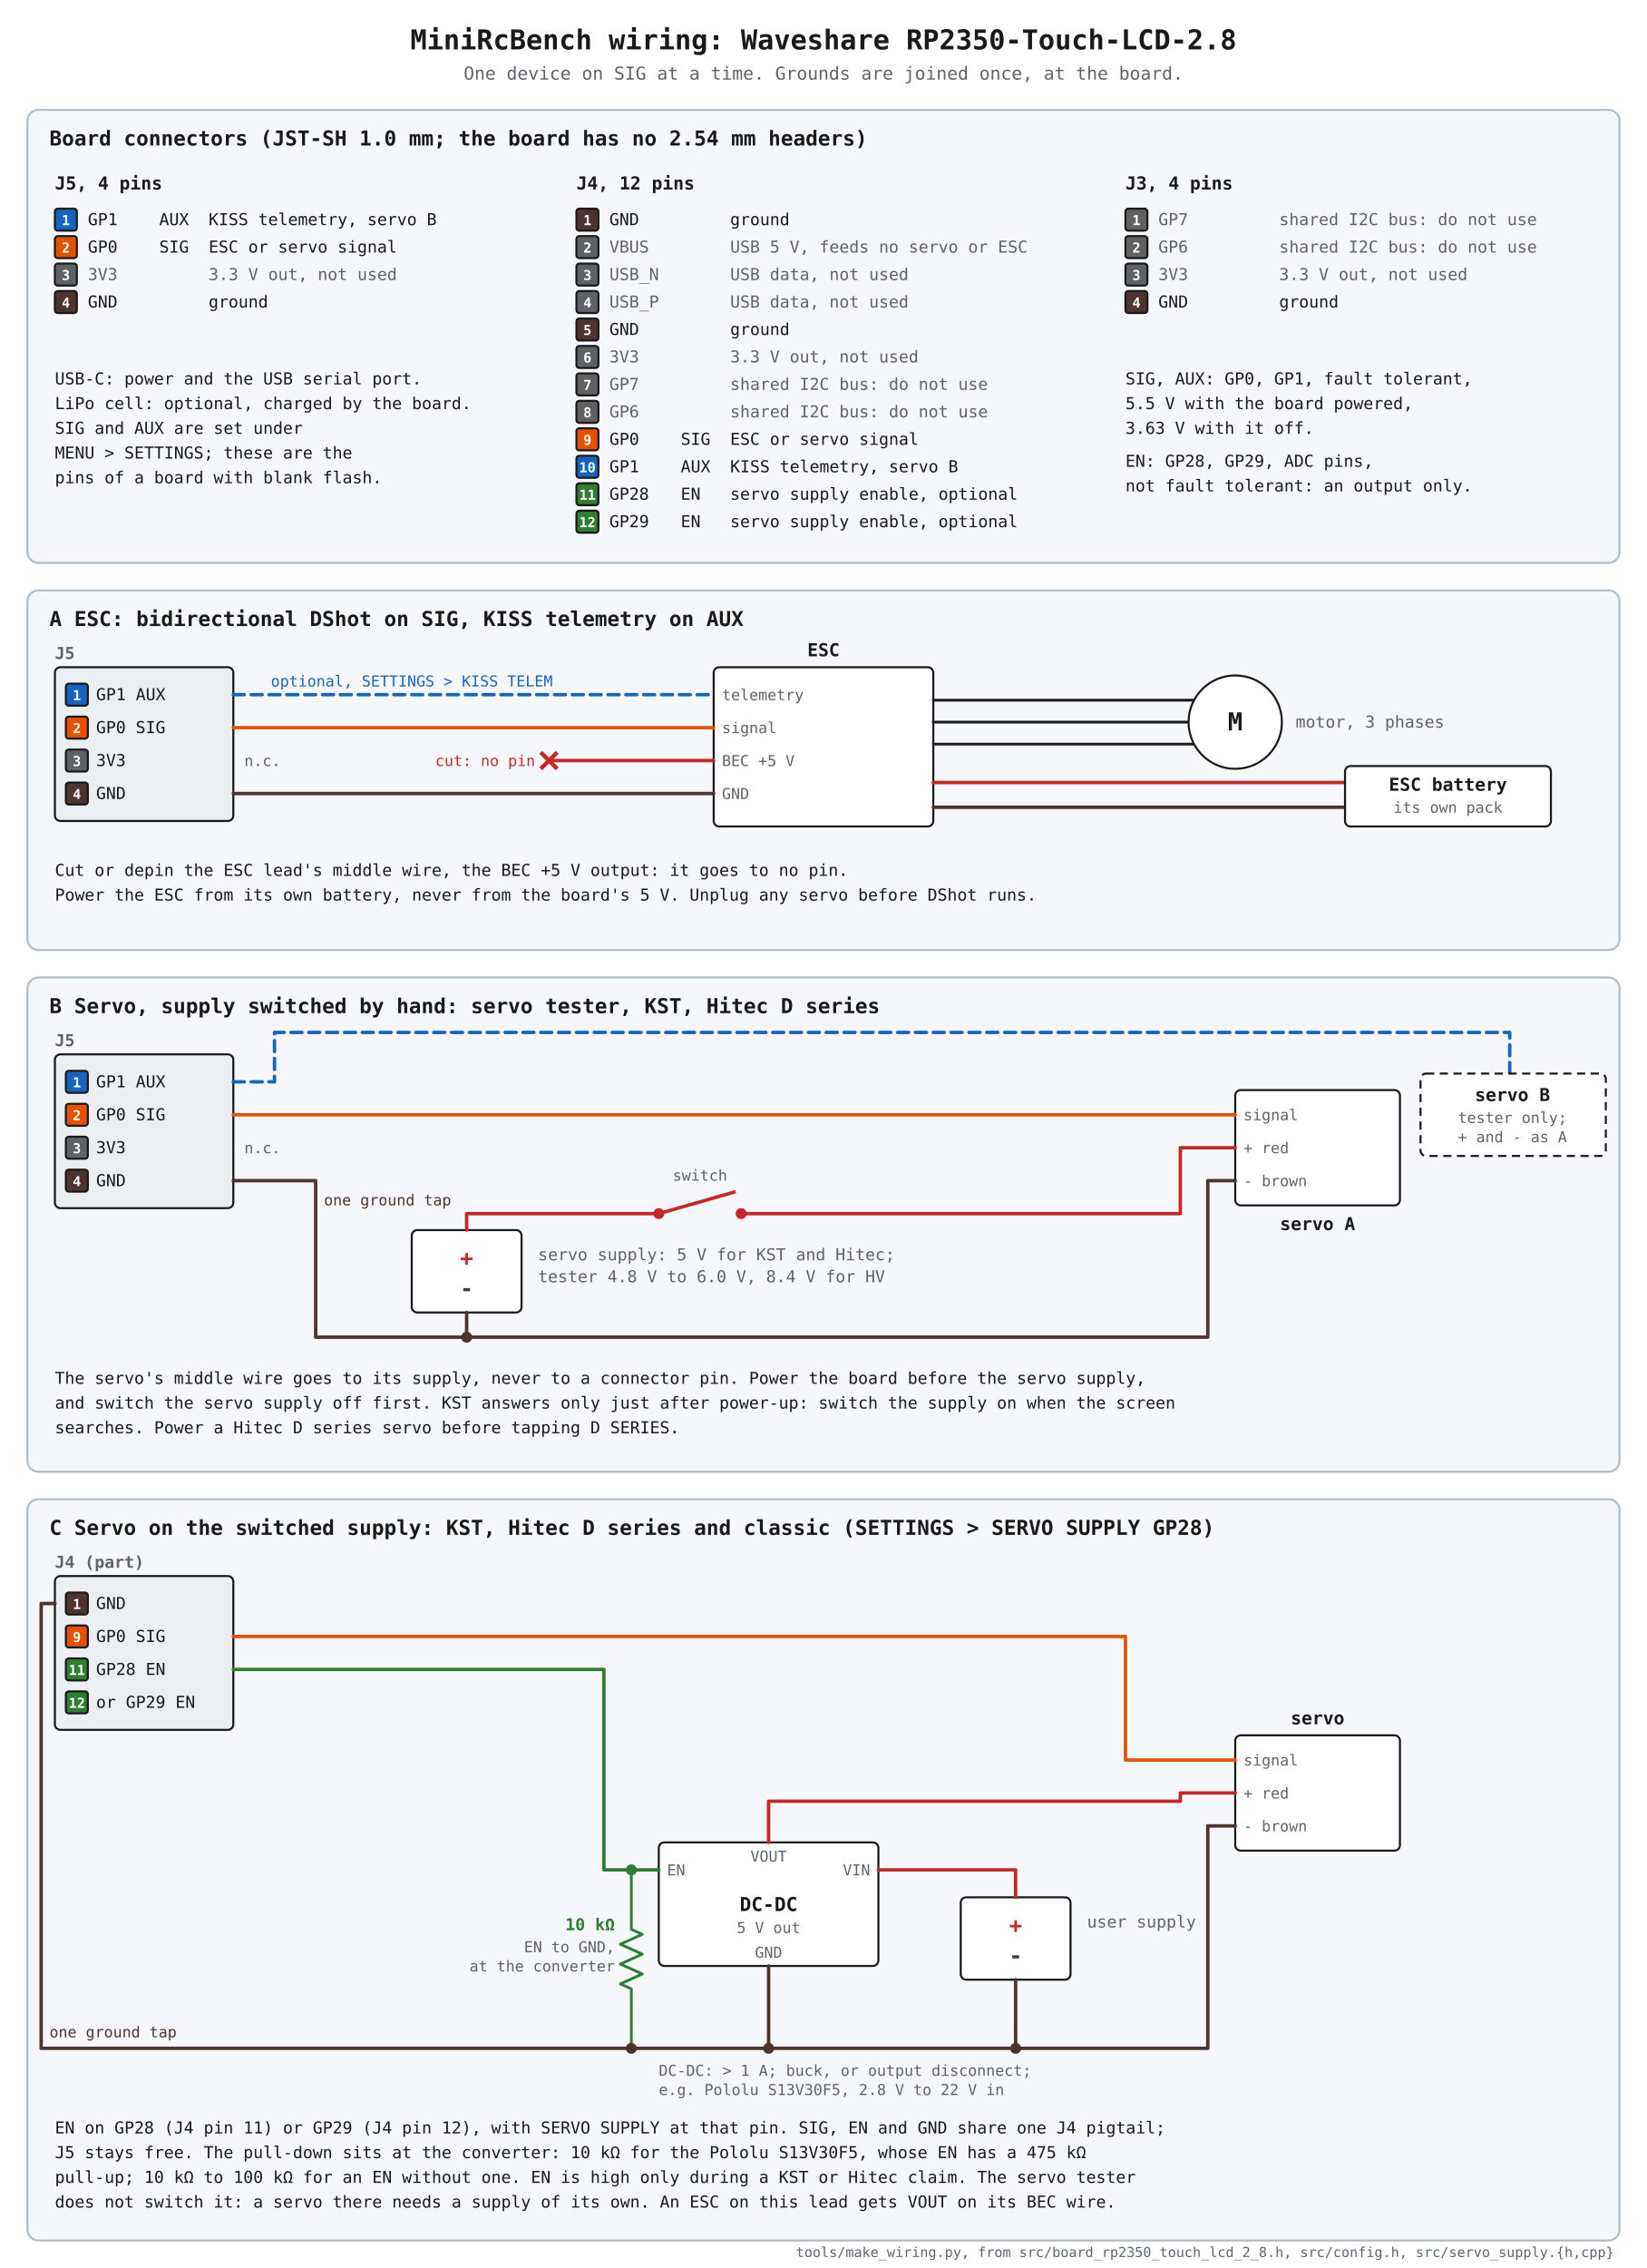
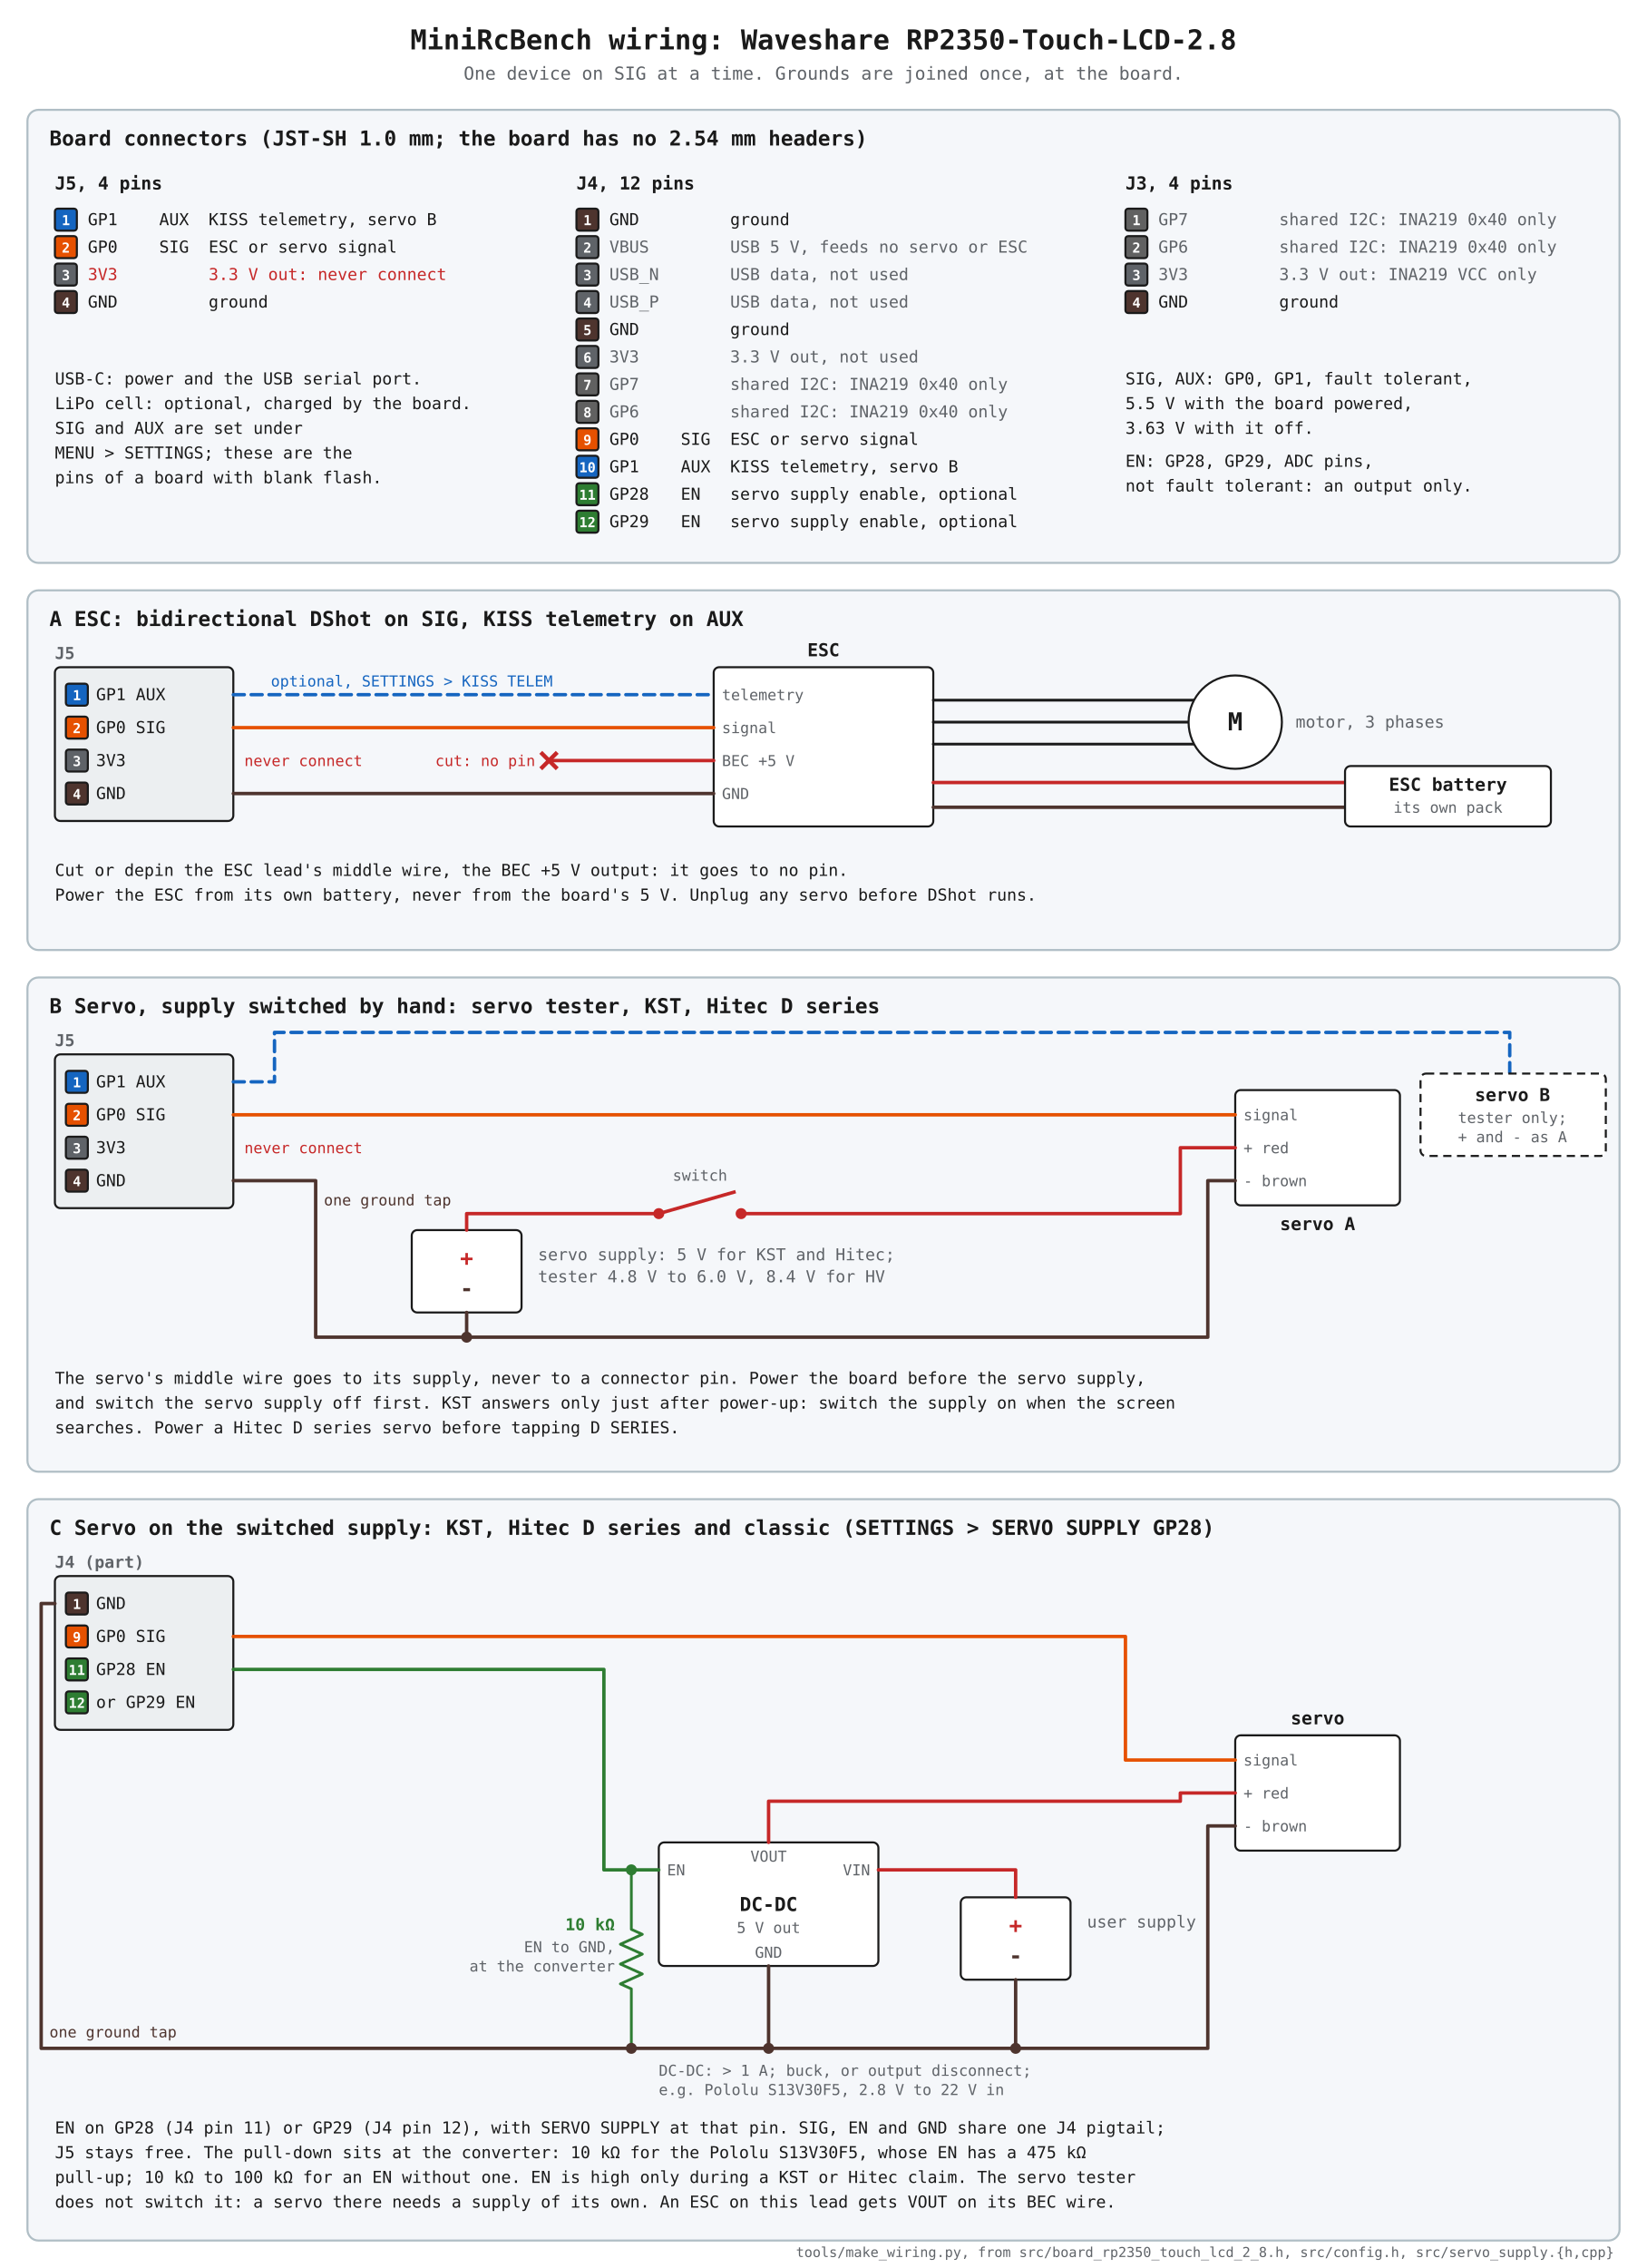
<svg xmlns="http://www.w3.org/2000/svg" width="1200" height="1652" viewBox="0 0 1200 1652" font-family="DejaVu Sans Mono, Menlo, Consolas, monospace">
  <rect width="100%" height="100%" fill="#ffffff" />
  <text x="600" y="36" font-size="20" fill="#1a1a1a" text-anchor="middle" font-weight="bold">MiniRcBench wiring: Waveshare RP2350-Touch-LCD-2.8</text>
  <text x="600" y="58" font-size="13" fill="#5f6368" text-anchor="middle">One device on SIG at a time. Grounds are joined once, at the board.</text>
  <rect x="20" y="80" width="1160" height="330" rx="8" fill="#f5f7fa" stroke="#b0bec5" stroke-width="1.5" />
  <text x="36" y="106" font-size="15" fill="#1a1a1a" text-anchor="start" font-weight="bold">Board connectors (JST-SH 1.0 mm; the board has no 2.54 mm headers)</text>
  <text x="40" y="138" font-size="13" fill="#1a1a1a" text-anchor="start" font-weight="bold">J5, 4 pins</text>
  <rect x="40" y="152" width="16" height="16" rx="2" fill="#1565c0" stroke="#1a1a1a" stroke-width="1.5" />
  <text x="48" y="164" font-size="10" fill="#ffffff" text-anchor="middle" font-weight="bold">1</text>
  <text x="64" y="164" font-size="12" fill="#1a1a1a" text-anchor="start">GP1</text>
  <text x="116" y="164" font-size="12" fill="#1a1a1a" text-anchor="start">AUX</text>
  <text x="152" y="164" font-size="12" fill="#1a1a1a" text-anchor="start">KISS telemetry, servo B</text>
  <rect x="40" y="172" width="16" height="16" rx="2" fill="#e65100" stroke="#1a1a1a" stroke-width="1.5" />
  <text x="48" y="184" font-size="10" fill="#ffffff" text-anchor="middle" font-weight="bold">2</text>
  <text x="64" y="184" font-size="12" fill="#1a1a1a" text-anchor="start">GP0</text>
  <text x="116" y="184" font-size="12" fill="#1a1a1a" text-anchor="start">SIG</text>
  <text x="152" y="184" font-size="12" fill="#1a1a1a" text-anchor="start">ESC or servo signal</text>
  <rect x="40" y="192" width="16" height="16" rx="2" fill="#5f6368" stroke="#1a1a1a" stroke-width="1.5" />
  <text x="48" y="204" font-size="10" fill="#ffffff" text-anchor="middle" font-weight="bold">3</text>
-   <text x="64" y="204" font-size="12" fill="#5f6368" text-anchor="start">3V3</text>
-   <text x="116" y="204" font-size="12" fill="#5f6368" text-anchor="start" />
-   <text x="152" y="204" font-size="12" fill="#5f6368" text-anchor="start">3.3 V out, not used</text>
+   <text x="64" y="204" font-size="12" fill="#c62828" text-anchor="start">3V3</text>
+   <text x="116" y="204" font-size="12" fill="#c62828" text-anchor="start" />
+   <text x="152" y="204" font-size="12" fill="#c62828" text-anchor="start">3.3 V out: never connect</text>
  <rect x="40" y="212" width="16" height="16" rx="2" fill="#4e342e" stroke="#1a1a1a" stroke-width="1.5" />
  <text x="48" y="224" font-size="10" fill="#ffffff" text-anchor="middle" font-weight="bold">4</text>
  <text x="64" y="224" font-size="12" fill="#1a1a1a" text-anchor="start">GND</text>
  <text x="116" y="224" font-size="12" fill="#1a1a1a" text-anchor="start" />
  <text x="152" y="224" font-size="12" fill="#1a1a1a" text-anchor="start">ground</text>
  <text x="420" y="138" font-size="13" fill="#1a1a1a" text-anchor="start" font-weight="bold">J4, 12 pins</text>
  <rect x="420" y="152" width="16" height="16" rx="2" fill="#4e342e" stroke="#1a1a1a" stroke-width="1.5" />
  <text x="428" y="164" font-size="10" fill="#ffffff" text-anchor="middle" font-weight="bold">1</text>
  <text x="444" y="164" font-size="12" fill="#1a1a1a" text-anchor="start">GND</text>
  <text x="496" y="164" font-size="12" fill="#1a1a1a" text-anchor="start" />
  <text x="532" y="164" font-size="12" fill="#1a1a1a" text-anchor="start">ground</text>
  <rect x="420" y="172" width="16" height="16" rx="2" fill="#5f6368" stroke="#1a1a1a" stroke-width="1.5" />
  <text x="428" y="184" font-size="10" fill="#ffffff" text-anchor="middle" font-weight="bold">2</text>
  <text x="444" y="184" font-size="12" fill="#5f6368" text-anchor="start">VBUS</text>
  <text x="496" y="184" font-size="12" fill="#5f6368" text-anchor="start" />
  <text x="532" y="184" font-size="12" fill="#5f6368" text-anchor="start">USB 5 V, feeds no servo or ESC</text>
  <rect x="420" y="192" width="16" height="16" rx="2" fill="#5f6368" stroke="#1a1a1a" stroke-width="1.5" />
  <text x="428" y="204" font-size="10" fill="#ffffff" text-anchor="middle" font-weight="bold">3</text>
  <text x="444" y="204" font-size="12" fill="#5f6368" text-anchor="start">USB_N</text>
  <text x="496" y="204" font-size="12" fill="#5f6368" text-anchor="start" />
  <text x="532" y="204" font-size="12" fill="#5f6368" text-anchor="start">USB data, not used</text>
  <rect x="420" y="212" width="16" height="16" rx="2" fill="#5f6368" stroke="#1a1a1a" stroke-width="1.5" />
  <text x="428" y="224" font-size="10" fill="#ffffff" text-anchor="middle" font-weight="bold">4</text>
  <text x="444" y="224" font-size="12" fill="#5f6368" text-anchor="start">USB_P</text>
  <text x="496" y="224" font-size="12" fill="#5f6368" text-anchor="start" />
  <text x="532" y="224" font-size="12" fill="#5f6368" text-anchor="start">USB data, not used</text>
  <rect x="420" y="232" width="16" height="16" rx="2" fill="#4e342e" stroke="#1a1a1a" stroke-width="1.5" />
  <text x="428" y="244" font-size="10" fill="#ffffff" text-anchor="middle" font-weight="bold">5</text>
  <text x="444" y="244" font-size="12" fill="#1a1a1a" text-anchor="start">GND</text>
  <text x="496" y="244" font-size="12" fill="#1a1a1a" text-anchor="start" />
  <text x="532" y="244" font-size="12" fill="#1a1a1a" text-anchor="start">ground</text>
  <rect x="420" y="252" width="16" height="16" rx="2" fill="#5f6368" stroke="#1a1a1a" stroke-width="1.5" />
  <text x="428" y="264" font-size="10" fill="#ffffff" text-anchor="middle" font-weight="bold">6</text>
  <text x="444" y="264" font-size="12" fill="#5f6368" text-anchor="start">3V3</text>
  <text x="496" y="264" font-size="12" fill="#5f6368" text-anchor="start" />
  <text x="532" y="264" font-size="12" fill="#5f6368" text-anchor="start">3.3 V out, not used</text>
  <rect x="420" y="272" width="16" height="16" rx="2" fill="#616161" stroke="#1a1a1a" stroke-width="1.5" />
  <text x="428" y="284" font-size="10" fill="#ffffff" text-anchor="middle" font-weight="bold">7</text>
  <text x="444" y="284" font-size="12" fill="#5f6368" text-anchor="start">GP7</text>
  <text x="496" y="284" font-size="12" fill="#5f6368" text-anchor="start" />
-   <text x="532" y="284" font-size="12" fill="#5f6368" text-anchor="start">shared I2C bus: do not use</text>
+   <text x="532" y="284" font-size="12" fill="#5f6368" text-anchor="start">shared I2C: INA219 0x40 only</text>
  <rect x="420" y="292" width="16" height="16" rx="2" fill="#616161" stroke="#1a1a1a" stroke-width="1.5" />
  <text x="428" y="304" font-size="10" fill="#ffffff" text-anchor="middle" font-weight="bold">8</text>
  <text x="444" y="304" font-size="12" fill="#5f6368" text-anchor="start">GP6</text>
  <text x="496" y="304" font-size="12" fill="#5f6368" text-anchor="start" />
-   <text x="532" y="304" font-size="12" fill="#5f6368" text-anchor="start">shared I2C bus: do not use</text>
+   <text x="532" y="304" font-size="12" fill="#5f6368" text-anchor="start">shared I2C: INA219 0x40 only</text>
  <rect x="420" y="312" width="16" height="16" rx="2" fill="#e65100" stroke="#1a1a1a" stroke-width="1.5" />
  <text x="428" y="324" font-size="10" fill="#ffffff" text-anchor="middle" font-weight="bold">9</text>
  <text x="444" y="324" font-size="12" fill="#1a1a1a" text-anchor="start">GP0</text>
  <text x="496" y="324" font-size="12" fill="#1a1a1a" text-anchor="start">SIG</text>
  <text x="532" y="324" font-size="12" fill="#1a1a1a" text-anchor="start">ESC or servo signal</text>
  <rect x="420" y="332" width="16" height="16" rx="2" fill="#1565c0" stroke="#1a1a1a" stroke-width="1.5" />
  <text x="428" y="344" font-size="10" fill="#ffffff" text-anchor="middle" font-weight="bold">10</text>
  <text x="444" y="344" font-size="12" fill="#1a1a1a" text-anchor="start">GP1</text>
  <text x="496" y="344" font-size="12" fill="#1a1a1a" text-anchor="start">AUX</text>
  <text x="532" y="344" font-size="12" fill="#1a1a1a" text-anchor="start">KISS telemetry, servo B</text>
  <rect x="420" y="352" width="16" height="16" rx="2" fill="#2e7d32" stroke="#1a1a1a" stroke-width="1.5" />
  <text x="428" y="364" font-size="10" fill="#ffffff" text-anchor="middle" font-weight="bold">11</text>
  <text x="444" y="364" font-size="12" fill="#1a1a1a" text-anchor="start">GP28</text>
  <text x="496" y="364" font-size="12" fill="#1a1a1a" text-anchor="start">EN</text>
  <text x="532" y="364" font-size="12" fill="#1a1a1a" text-anchor="start">servo supply enable, optional</text>
  <rect x="420" y="372" width="16" height="16" rx="2" fill="#2e7d32" stroke="#1a1a1a" stroke-width="1.5" />
  <text x="428" y="384" font-size="10" fill="#ffffff" text-anchor="middle" font-weight="bold">12</text>
  <text x="444" y="384" font-size="12" fill="#1a1a1a" text-anchor="start">GP29</text>
  <text x="496" y="384" font-size="12" fill="#1a1a1a" text-anchor="start">EN</text>
  <text x="532" y="384" font-size="12" fill="#1a1a1a" text-anchor="start">servo supply enable, optional</text>
  <text x="820" y="138" font-size="13" fill="#1a1a1a" text-anchor="start" font-weight="bold">J3, 4 pins</text>
  <rect x="820" y="152" width="16" height="16" rx="2" fill="#616161" stroke="#1a1a1a" stroke-width="1.5" />
  <text x="828" y="164" font-size="10" fill="#ffffff" text-anchor="middle" font-weight="bold">1</text>
  <text x="844" y="164" font-size="12" fill="#5f6368" text-anchor="start">GP7</text>
  <text x="896" y="164" font-size="12" fill="#5f6368" text-anchor="start" />
-   <text x="932" y="164" font-size="12" fill="#5f6368" text-anchor="start">shared I2C bus: do not use</text>
+   <text x="932" y="164" font-size="12" fill="#5f6368" text-anchor="start">shared I2C: INA219 0x40 only</text>
  <rect x="820" y="172" width="16" height="16" rx="2" fill="#616161" stroke="#1a1a1a" stroke-width="1.5" />
  <text x="828" y="184" font-size="10" fill="#ffffff" text-anchor="middle" font-weight="bold">2</text>
  <text x="844" y="184" font-size="12" fill="#5f6368" text-anchor="start">GP6</text>
  <text x="896" y="184" font-size="12" fill="#5f6368" text-anchor="start" />
-   <text x="932" y="184" font-size="12" fill="#5f6368" text-anchor="start">shared I2C bus: do not use</text>
+   <text x="932" y="184" font-size="12" fill="#5f6368" text-anchor="start">shared I2C: INA219 0x40 only</text>
  <rect x="820" y="192" width="16" height="16" rx="2" fill="#5f6368" stroke="#1a1a1a" stroke-width="1.5" />
  <text x="828" y="204" font-size="10" fill="#ffffff" text-anchor="middle" font-weight="bold">3</text>
  <text x="844" y="204" font-size="12" fill="#5f6368" text-anchor="start">3V3</text>
  <text x="896" y="204" font-size="12" fill="#5f6368" text-anchor="start" />
-   <text x="932" y="204" font-size="12" fill="#5f6368" text-anchor="start">3.3 V out, not used</text>
+   <text x="932" y="204" font-size="12" fill="#5f6368" text-anchor="start">3.3 V out: INA219 VCC only</text>
  <rect x="820" y="212" width="16" height="16" rx="2" fill="#4e342e" stroke="#1a1a1a" stroke-width="1.5" />
  <text x="828" y="224" font-size="10" fill="#ffffff" text-anchor="middle" font-weight="bold">4</text>
  <text x="844" y="224" font-size="12" fill="#1a1a1a" text-anchor="start">GND</text>
  <text x="896" y="224" font-size="12" fill="#1a1a1a" text-anchor="start" />
  <text x="932" y="224" font-size="12" fill="#1a1a1a" text-anchor="start">ground</text>
  <text x="40" y="280" font-size="12" fill="#1a1a1a" text-anchor="start">USB-C: power and the USB serial port.</text>
  <text x="40" y="298" font-size="12" fill="#1a1a1a" text-anchor="start">LiPo cell: optional, charged by the board.</text>
  <text x="40" y="316" font-size="12" fill="#1a1a1a" text-anchor="start">SIG and AUX are set under</text>
  <text x="40" y="334" font-size="12" fill="#1a1a1a" text-anchor="start">MENU &gt; SETTINGS; these are the</text>
  <text x="40" y="352" font-size="12" fill="#1a1a1a" text-anchor="start">pins of a board with blank flash.</text>
  <text x="820" y="280" font-size="12" fill="#1a1a1a" text-anchor="start">SIG, AUX: GP0, GP1, fault tolerant,</text>
  <text x="820" y="298" font-size="12" fill="#1a1a1a" text-anchor="start">5.5 V with the board powered,</text>
  <text x="820" y="316" font-size="12" fill="#1a1a1a" text-anchor="start">3.63 V with it off.</text>
  <text x="820" y="340" font-size="12" fill="#1a1a1a" text-anchor="start">EN: GP28, GP29, ADC pins,</text>
  <text x="820" y="358" font-size="12" fill="#1a1a1a" text-anchor="start">not fault tolerant: an output only.</text>
  <rect x="20" y="430" width="1160" height="262" rx="8" fill="#f5f7fa" stroke="#b0bec5" stroke-width="1.5" />
  <text x="36" y="456" font-size="15" fill="#1a1a1a" text-anchor="start" font-weight="bold">A  ESC: bidirectional DShot on SIG, KISS telemetry on AUX</text>
  <rect x="40" y="486" width="130" height="112" rx="4" fill="#eceff1" stroke="#1a1a1a" stroke-width="1.5" />
  <text x="40" y="480" font-size="12" fill="#5f6368" text-anchor="start" font-weight="bold">J5</text>
  <rect x="48" y="498" width="16" height="16" rx="2" fill="#1565c0" stroke="#1a1a1a" stroke-width="1.5" />
  <text x="56" y="510" font-size="10" fill="#ffffff" text-anchor="middle" font-weight="bold">1</text>
  <text x="70" y="510" font-size="12" fill="#1a1a1a" text-anchor="start">GP1 AUX</text>
  <rect x="48" y="522" width="16" height="16" rx="2" fill="#e65100" stroke="#1a1a1a" stroke-width="1.5" />
  <text x="56" y="534" font-size="10" fill="#ffffff" text-anchor="middle" font-weight="bold">2</text>
  <text x="70" y="534" font-size="12" fill="#1a1a1a" text-anchor="start">GP0 SIG</text>
  <rect x="48" y="546" width="16" height="16" rx="2" fill="#5f6368" stroke="#1a1a1a" stroke-width="1.5" />
  <text x="56" y="558" font-size="10" fill="#ffffff" text-anchor="middle" font-weight="bold">3</text>
  <text x="70" y="558" font-size="12" fill="#1a1a1a" text-anchor="start">3V3</text>
  <rect x="48" y="570" width="16" height="16" rx="2" fill="#4e342e" stroke="#1a1a1a" stroke-width="1.5" />
  <text x="56" y="582" font-size="10" fill="#ffffff" text-anchor="middle" font-weight="bold">4</text>
  <text x="70" y="582" font-size="12" fill="#1a1a1a" text-anchor="start">GND</text>
  <rect x="520" y="486" width="160" height="116" rx="4" fill="#ffffff" stroke="#1a1a1a" stroke-width="1.5" />
  <text x="600" y="478" font-size="13" fill="#1a1a1a" text-anchor="middle" font-weight="bold">ESC</text>
  <text x="526" y="510" font-size="11" fill="#5f6368" text-anchor="start">telemetry</text>
  <text x="526" y="534" font-size="11" fill="#5f6368" text-anchor="start">signal</text>
  <text x="526" y="558" font-size="11" fill="#5f6368" text-anchor="start">BEC +5 V</text>
  <text x="526" y="582" font-size="11" fill="#5f6368" text-anchor="start">GND</text>
  <polyline points="170,506 520,506" fill="none" stroke="#1565c0" stroke-width="2.5" stroke-linejoin="round" stroke-linecap="round" stroke-dasharray="8 5" />
  <text x="300" y="500" font-size="11" fill="#1565c0" text-anchor="middle">optional, SETTINGS &gt; KISS TELEM</text>
  <polyline points="170,530 520,530" fill="none" stroke="#e65100" stroke-width="2.5" stroke-linejoin="round" stroke-linecap="round" />
  <polyline points="400,554 520,554" fill="none" stroke="#c62828" stroke-width="2.5" stroke-linejoin="round" stroke-linecap="round" />
  <path d="M394 548l12 12m0 -12l-12 12" stroke="#c62828" stroke-width="3" />
  <text x="390" y="558" font-size="11" fill="#c62828" text-anchor="end">cut: no pin</text>
-   <text x="178" y="558" font-size="11" fill="#5f6368" text-anchor="start">n.c.</text>
+   <text x="178" y="558" font-size="11" fill="#c62828" text-anchor="start">never connect</text>
  <polyline points="170,578 520,578" fill="none" stroke="#4e342e" stroke-width="2.5" stroke-linejoin="round" stroke-linecap="round" />
  <polyline points="680,510 870,510" fill="none" stroke="#1a1a1a" stroke-width="2" stroke-linejoin="round" stroke-linecap="round" />
  <polyline points="680,526 866,526" fill="none" stroke="#1a1a1a" stroke-width="2" stroke-linejoin="round" stroke-linecap="round" />
  <polyline points="680,542 870,542" fill="none" stroke="#1a1a1a" stroke-width="2" stroke-linejoin="round" stroke-linecap="round" />
  <circle cx="900" cy="526" r="34" fill="#ffffff" stroke="#1a1a1a" stroke-width="1.5" />
  <text x="900" y="532" font-size="18" fill="#1a1a1a" text-anchor="middle" font-weight="bold">M</text>
  <text x="944" y="530" font-size="12" fill="#5f6368" text-anchor="start">motor, 3 phases</text>
  <polyline points="680,570 980,570" fill="none" stroke="#c62828" stroke-width="2.5" stroke-linejoin="round" stroke-linecap="round" />
  <polyline points="680,588 980,588" fill="none" stroke="#4e342e" stroke-width="2.5" stroke-linejoin="round" stroke-linecap="round" />
  <rect x="980" y="558" width="150" height="44" rx="4" fill="#ffffff" stroke="#1a1a1a" stroke-width="1.5" />
  <text x="1055" y="576" font-size="13" fill="#1a1a1a" text-anchor="middle" font-weight="bold">ESC battery</text>
  <text x="1055" y="592" font-size="11" fill="#5f6368" text-anchor="middle">its own pack</text>
  <text x="40" y="638" font-size="12" fill="#1a1a1a" text-anchor="start">Cut or depin the ESC lead's middle wire, the BEC +5 V output: it goes to no pin.</text>
  <text x="40" y="656" font-size="12" fill="#1a1a1a" text-anchor="start">Power the ESC from its own battery, never from the board's 5 V. Unplug any servo before DShot runs.</text>
  <rect x="20" y="712" width="1160" height="360" rx="8" fill="#f5f7fa" stroke="#b0bec5" stroke-width="1.5" />
  <text x="36" y="738" font-size="15" fill="#1a1a1a" text-anchor="start" font-weight="bold">B  Servo, supply switched by hand: servo tester, KST, Hitec D series</text>
  <rect x="40" y="768" width="130" height="112" rx="4" fill="#eceff1" stroke="#1a1a1a" stroke-width="1.5" />
  <text x="40" y="762" font-size="12" fill="#5f6368" text-anchor="start" font-weight="bold">J5</text>
  <rect x="48" y="780" width="16" height="16" rx="2" fill="#1565c0" stroke="#1a1a1a" stroke-width="1.5" />
  <text x="56" y="792" font-size="10" fill="#ffffff" text-anchor="middle" font-weight="bold">1</text>
  <text x="70" y="792" font-size="12" fill="#1a1a1a" text-anchor="start">GP1 AUX</text>
  <rect x="48" y="804" width="16" height="16" rx="2" fill="#e65100" stroke="#1a1a1a" stroke-width="1.5" />
  <text x="56" y="816" font-size="10" fill="#ffffff" text-anchor="middle" font-weight="bold">2</text>
  <text x="70" y="816" font-size="12" fill="#1a1a1a" text-anchor="start">GP0 SIG</text>
  <rect x="48" y="828" width="16" height="16" rx="2" fill="#5f6368" stroke="#1a1a1a" stroke-width="1.5" />
  <text x="56" y="840" font-size="10" fill="#ffffff" text-anchor="middle" font-weight="bold">3</text>
  <text x="70" y="840" font-size="12" fill="#1a1a1a" text-anchor="start">3V3</text>
  <rect x="48" y="852" width="16" height="16" rx="2" fill="#4e342e" stroke="#1a1a1a" stroke-width="1.5" />
  <text x="56" y="864" font-size="10" fill="#ffffff" text-anchor="middle" font-weight="bold">4</text>
  <text x="70" y="864" font-size="12" fill="#1a1a1a" text-anchor="start">GND</text>
  <rect x="900" y="794" width="120" height="84" rx="4" fill="#ffffff" stroke="#1a1a1a" stroke-width="1.5" />
  <text x="960" y="896" font-size="13" fill="#1a1a1a" text-anchor="middle" font-weight="bold">servo A</text>
  <text x="906" y="816" font-size="11" fill="#5f6368" text-anchor="start">signal</text>
  <text x="906" y="840" font-size="11" fill="#5f6368" text-anchor="start">+ red</text>
  <text x="906" y="864" font-size="11" fill="#5f6368" text-anchor="start">- brown</text>
  <polyline points="170,812 900,812" fill="none" stroke="#e65100" stroke-width="2.5" stroke-linejoin="round" stroke-linecap="round" />
  <rect x="300" y="896" width="80" height="60" rx="4" fill="#ffffff" stroke="#1a1a1a" stroke-width="1.5" />
  <text x="340" y="922" font-size="16" fill="#c62828" text-anchor="middle" font-weight="bold">+</text>
  <text x="340" y="944" font-size="16" fill="#4e342e" text-anchor="middle" font-weight="bold">-</text>
  <text x="392" y="918" font-size="12" fill="#5f6368" text-anchor="start">servo supply: 5 V for KST and Hitec;</text>
  <text x="392" y="934" font-size="12" fill="#5f6368" text-anchor="start">tester 4.8 V to 6.0 V, 8.4 V for HV</text>
  <polyline points="340,896 340,884 480,884" fill="none" stroke="#c62828" stroke-width="2.5" stroke-linejoin="round" stroke-linecap="round" />
  <circle cx="480" cy="884" r="4" fill="#c62828" />
  <circle cx="540" cy="884" r="4" fill="#c62828" />
  <line x1="480" y1="884" x2="536" y2="868" stroke="#c62828" stroke-width="2.5" />
  <text x="510" y="860" font-size="11" fill="#5f6368" text-anchor="middle">switch</text>
  <polyline points="540,884 860,884 860,836 900,836" fill="none" stroke="#c62828" stroke-width="2.5" stroke-linejoin="round" stroke-linecap="round" />
  <polyline points="170,860 230,860 230,974 880,974 880,860 900,860" fill="none" stroke="#4e342e" stroke-width="2.5" stroke-linejoin="round" stroke-linecap="round" />
  <polyline points="340,956 340,974" fill="none" stroke="#4e342e" stroke-width="2.5" stroke-linejoin="round" stroke-linecap="round" />
  <circle cx="340" cy="974" r="4" fill="#4e342e" />
  <text x="236" y="878" font-size="11" fill="#4e342e" text-anchor="start">one ground tap</text>
-   <text x="178" y="840" font-size="11" fill="#5f6368" text-anchor="start">n.c.</text>
+   <text x="178" y="840" font-size="11" fill="#c62828" text-anchor="start">never connect</text>
  <polyline points="170,788 200,788 200,752 1100,752 1100,782" fill="none" stroke="#1565c0" stroke-width="2.5" stroke-linejoin="round" stroke-linecap="round" stroke-dasharray="8 5" />
  <rect x="1035" y="782" width="135" height="60" rx="4" fill="#ffffff" stroke="#1a1a1a" stroke-width="1.5" stroke-dasharray="6 4" />
  <text x="1102" y="802" font-size="13" fill="#1a1a1a" text-anchor="middle" font-weight="bold">servo B</text>
  <text x="1102" y="818" font-size="11" fill="#5f6368" text-anchor="middle">tester only;</text>
  <text x="1102" y="832" font-size="11" fill="#5f6368" text-anchor="middle">+ and - as A</text>
  <text x="40" y="1008" font-size="12" fill="#1a1a1a" text-anchor="start">The servo's middle wire goes to its supply, never to a connector pin. Power the board before the servo supply,</text>
  <text x="40" y="1026" font-size="12" fill="#1a1a1a" text-anchor="start">and switch the servo supply off first. KST answers only just after power-up: switch the supply on when the screen</text>
  <text x="40" y="1044" font-size="12" fill="#1a1a1a" text-anchor="start">searches. Power a Hitec D series servo before tapping D SERIES.</text>
  <rect x="20" y="1092" width="1160" height="540" rx="8" fill="#f5f7fa" stroke="#b0bec5" stroke-width="1.5" />
  <text x="36" y="1118" font-size="15" fill="#1a1a1a" text-anchor="start" font-weight="bold">C  Servo on the switched supply: KST, Hitec D series and classic (SETTINGS &gt; SERVO SUPPLY GP28)</text>
  <rect x="40" y="1148" width="130" height="112" rx="4" fill="#eceff1" stroke="#1a1a1a" stroke-width="1.5" />
  <text x="40" y="1142" font-size="12" fill="#5f6368" text-anchor="start" font-weight="bold">J4 (part)</text>
  <rect x="48" y="1160" width="16" height="16" rx="2" fill="#4e342e" stroke="#1a1a1a" stroke-width="1.5" />
  <text x="56" y="1172" font-size="10" fill="#ffffff" text-anchor="middle" font-weight="bold">1</text>
  <text x="70" y="1172" font-size="12" fill="#1a1a1a" text-anchor="start">GND</text>
  <rect x="48" y="1184" width="16" height="16" rx="2" fill="#e65100" stroke="#1a1a1a" stroke-width="1.5" />
  <text x="56" y="1196" font-size="10" fill="#ffffff" text-anchor="middle" font-weight="bold">9</text>
  <text x="70" y="1196" font-size="12" fill="#1a1a1a" text-anchor="start">GP0 SIG</text>
  <rect x="48" y="1208" width="16" height="16" rx="2" fill="#2e7d32" stroke="#1a1a1a" stroke-width="1.5" />
  <text x="56" y="1220" font-size="10" fill="#ffffff" text-anchor="middle" font-weight="bold">11</text>
  <text x="70" y="1220" font-size="12" fill="#1a1a1a" text-anchor="start">GP28 EN</text>
  <rect x="48" y="1232" width="16" height="16" rx="2" fill="#2e7d32" stroke="#1a1a1a" stroke-width="1.5" />
  <text x="56" y="1244" font-size="10" fill="#ffffff" text-anchor="middle" font-weight="bold">12</text>
  <text x="70" y="1244" font-size="12" fill="#1a1a1a" text-anchor="start">or GP29 EN</text>
  <rect x="900" y="1264" width="120" height="84" rx="4" fill="#ffffff" stroke="#1a1a1a" stroke-width="1.5" />
  <text x="960" y="1256" font-size="13" fill="#1a1a1a" text-anchor="middle" font-weight="bold">servo</text>
  <text x="906" y="1286" font-size="11" fill="#5f6368" text-anchor="start">signal</text>
  <text x="906" y="1310" font-size="11" fill="#5f6368" text-anchor="start">+ red</text>
  <text x="906" y="1334" font-size="11" fill="#5f6368" text-anchor="start">- brown</text>
  <polyline points="170,1192 820,1192 820,1282 900,1282" fill="none" stroke="#e65100" stroke-width="2.5" stroke-linejoin="round" stroke-linecap="round" />
  <rect x="480" y="1342" width="160" height="90" rx="4" fill="#ffffff" stroke="#1a1a1a" stroke-width="1.5" />
  <text x="560" y="1392" font-size="14" fill="#1a1a1a" text-anchor="middle" font-weight="bold">DC-DC</text>
  <text x="560" y="1408" font-size="11" fill="#5f6368" text-anchor="middle">5 V out</text>
  <text x="486" y="1366" font-size="11" fill="#5f6368" text-anchor="start">EN</text>
  <text x="634" y="1366" font-size="11" fill="#5f6368" text-anchor="end">VIN</text>
  <text x="560" y="1356" font-size="11" fill="#5f6368" text-anchor="middle">VOUT</text>
  <text x="560" y="1426" font-size="11" fill="#5f6368" text-anchor="middle">GND</text>
  <rect x="700" y="1382" width="80" height="60" rx="4" fill="#ffffff" stroke="#1a1a1a" stroke-width="1.5" />
  <text x="740" y="1408" font-size="16" fill="#c62828" text-anchor="middle" font-weight="bold">+</text>
  <text x="740" y="1430" font-size="16" fill="#4e342e" text-anchor="middle" font-weight="bold">-</text>
  <text x="792" y="1404" font-size="12" fill="#5f6368" text-anchor="start">user supply</text>
  <polyline points="740,1382 740,1362 640,1362" fill="none" stroke="#c62828" stroke-width="2.5" stroke-linejoin="round" stroke-linecap="round" />
  <polyline points="740,1442 740,1492" fill="none" stroke="#4e342e" stroke-width="2.5" stroke-linejoin="round" stroke-linecap="round" />
  <circle cx="740" cy="1492" r="4" fill="#4e342e" />
  <polyline points="560,1432 560,1492" fill="none" stroke="#4e342e" stroke-width="2.5" stroke-linejoin="round" stroke-linecap="round" />
  <circle cx="560" cy="1492" r="4" fill="#4e342e" />
  <polyline points="170,1216 440,1216 440,1362 480,1362" fill="none" stroke="#2e7d32" stroke-width="2.5" stroke-linejoin="round" stroke-linecap="round" />
  <circle cx="460" cy="1362" r="4" fill="#2e7d32" />
  <polyline points="460,1362 460,1405.33 468,1408.94 452,1416.17 468,1423.39 452,1430.61 468,1437.83 452,1445.06 460,1448.67 460,1492" fill="none" stroke="#2e7d32" stroke-width="2" stroke-linejoin="round" stroke-linecap="round" />
  <circle cx="460" cy="1492" r="4" fill="#4e342e" />
  <text x="448" y="1406" font-size="12" fill="#2e7d32" text-anchor="end" font-weight="bold">10 kΩ</text>
  <text x="448" y="1422" font-size="11" fill="#5f6368" text-anchor="end">EN to GND,</text>
  <text x="448" y="1436" font-size="11" fill="#5f6368" text-anchor="end">at the converter</text>
  <polyline points="560,1342 560,1312 860,1312 860,1306 900,1306" fill="none" stroke="#c62828" stroke-width="2.5" stroke-linejoin="round" stroke-linecap="round" />
  <polyline points="40,1168 30,1168 30,1492 880,1492 880,1330 900,1330" fill="none" stroke="#4e342e" stroke-width="2.5" stroke-linejoin="round" stroke-linecap="round" />
  <text x="36" y="1484" font-size="11" fill="#4e342e" text-anchor="start">one ground tap</text>
  <text x="480" y="1512" font-size="11" fill="#5f6368" text-anchor="start">DC-DC: &gt; 1 A; buck, or output disconnect;</text>
  <text x="480" y="1526" font-size="11" fill="#5f6368" text-anchor="start">e.g. Pololu S13V30F5, 2.8 V to 22 V in</text>
  <text x="40" y="1554" font-size="12" fill="#1a1a1a" text-anchor="start">EN on GP28 (J4 pin 11) or GP29 (J4 pin 12), with SERVO SUPPLY at that pin. SIG, EN and GND share one J4 pigtail;</text>
  <text x="40" y="1572" font-size="12" fill="#1a1a1a" text-anchor="start">J5 stays free. The pull-down sits at the converter: 10 kΩ for the Pololu S13V30F5, whose EN has a 475 kΩ</text>
  <text x="40" y="1590" font-size="12" fill="#1a1a1a" text-anchor="start">pull-up; 10 kΩ to 100 kΩ for an EN without one. EN is high only during a KST or Hitec claim. The servo tester</text>
  <text x="40" y="1608" font-size="12" fill="#1a1a1a" text-anchor="start">does not switch it: a servo there needs a supply of its own. An ESC on this lead gets VOUT on its BEC wire.</text>
  <text x="1176" y="1644" font-size="10" fill="#5f6368" text-anchor="end">tools/make_wiring.py, from src/board_rp2350_touch_lcd_2_8.h, src/config.h, src/servo_supply.{h,cpp}</text>
</svg>
